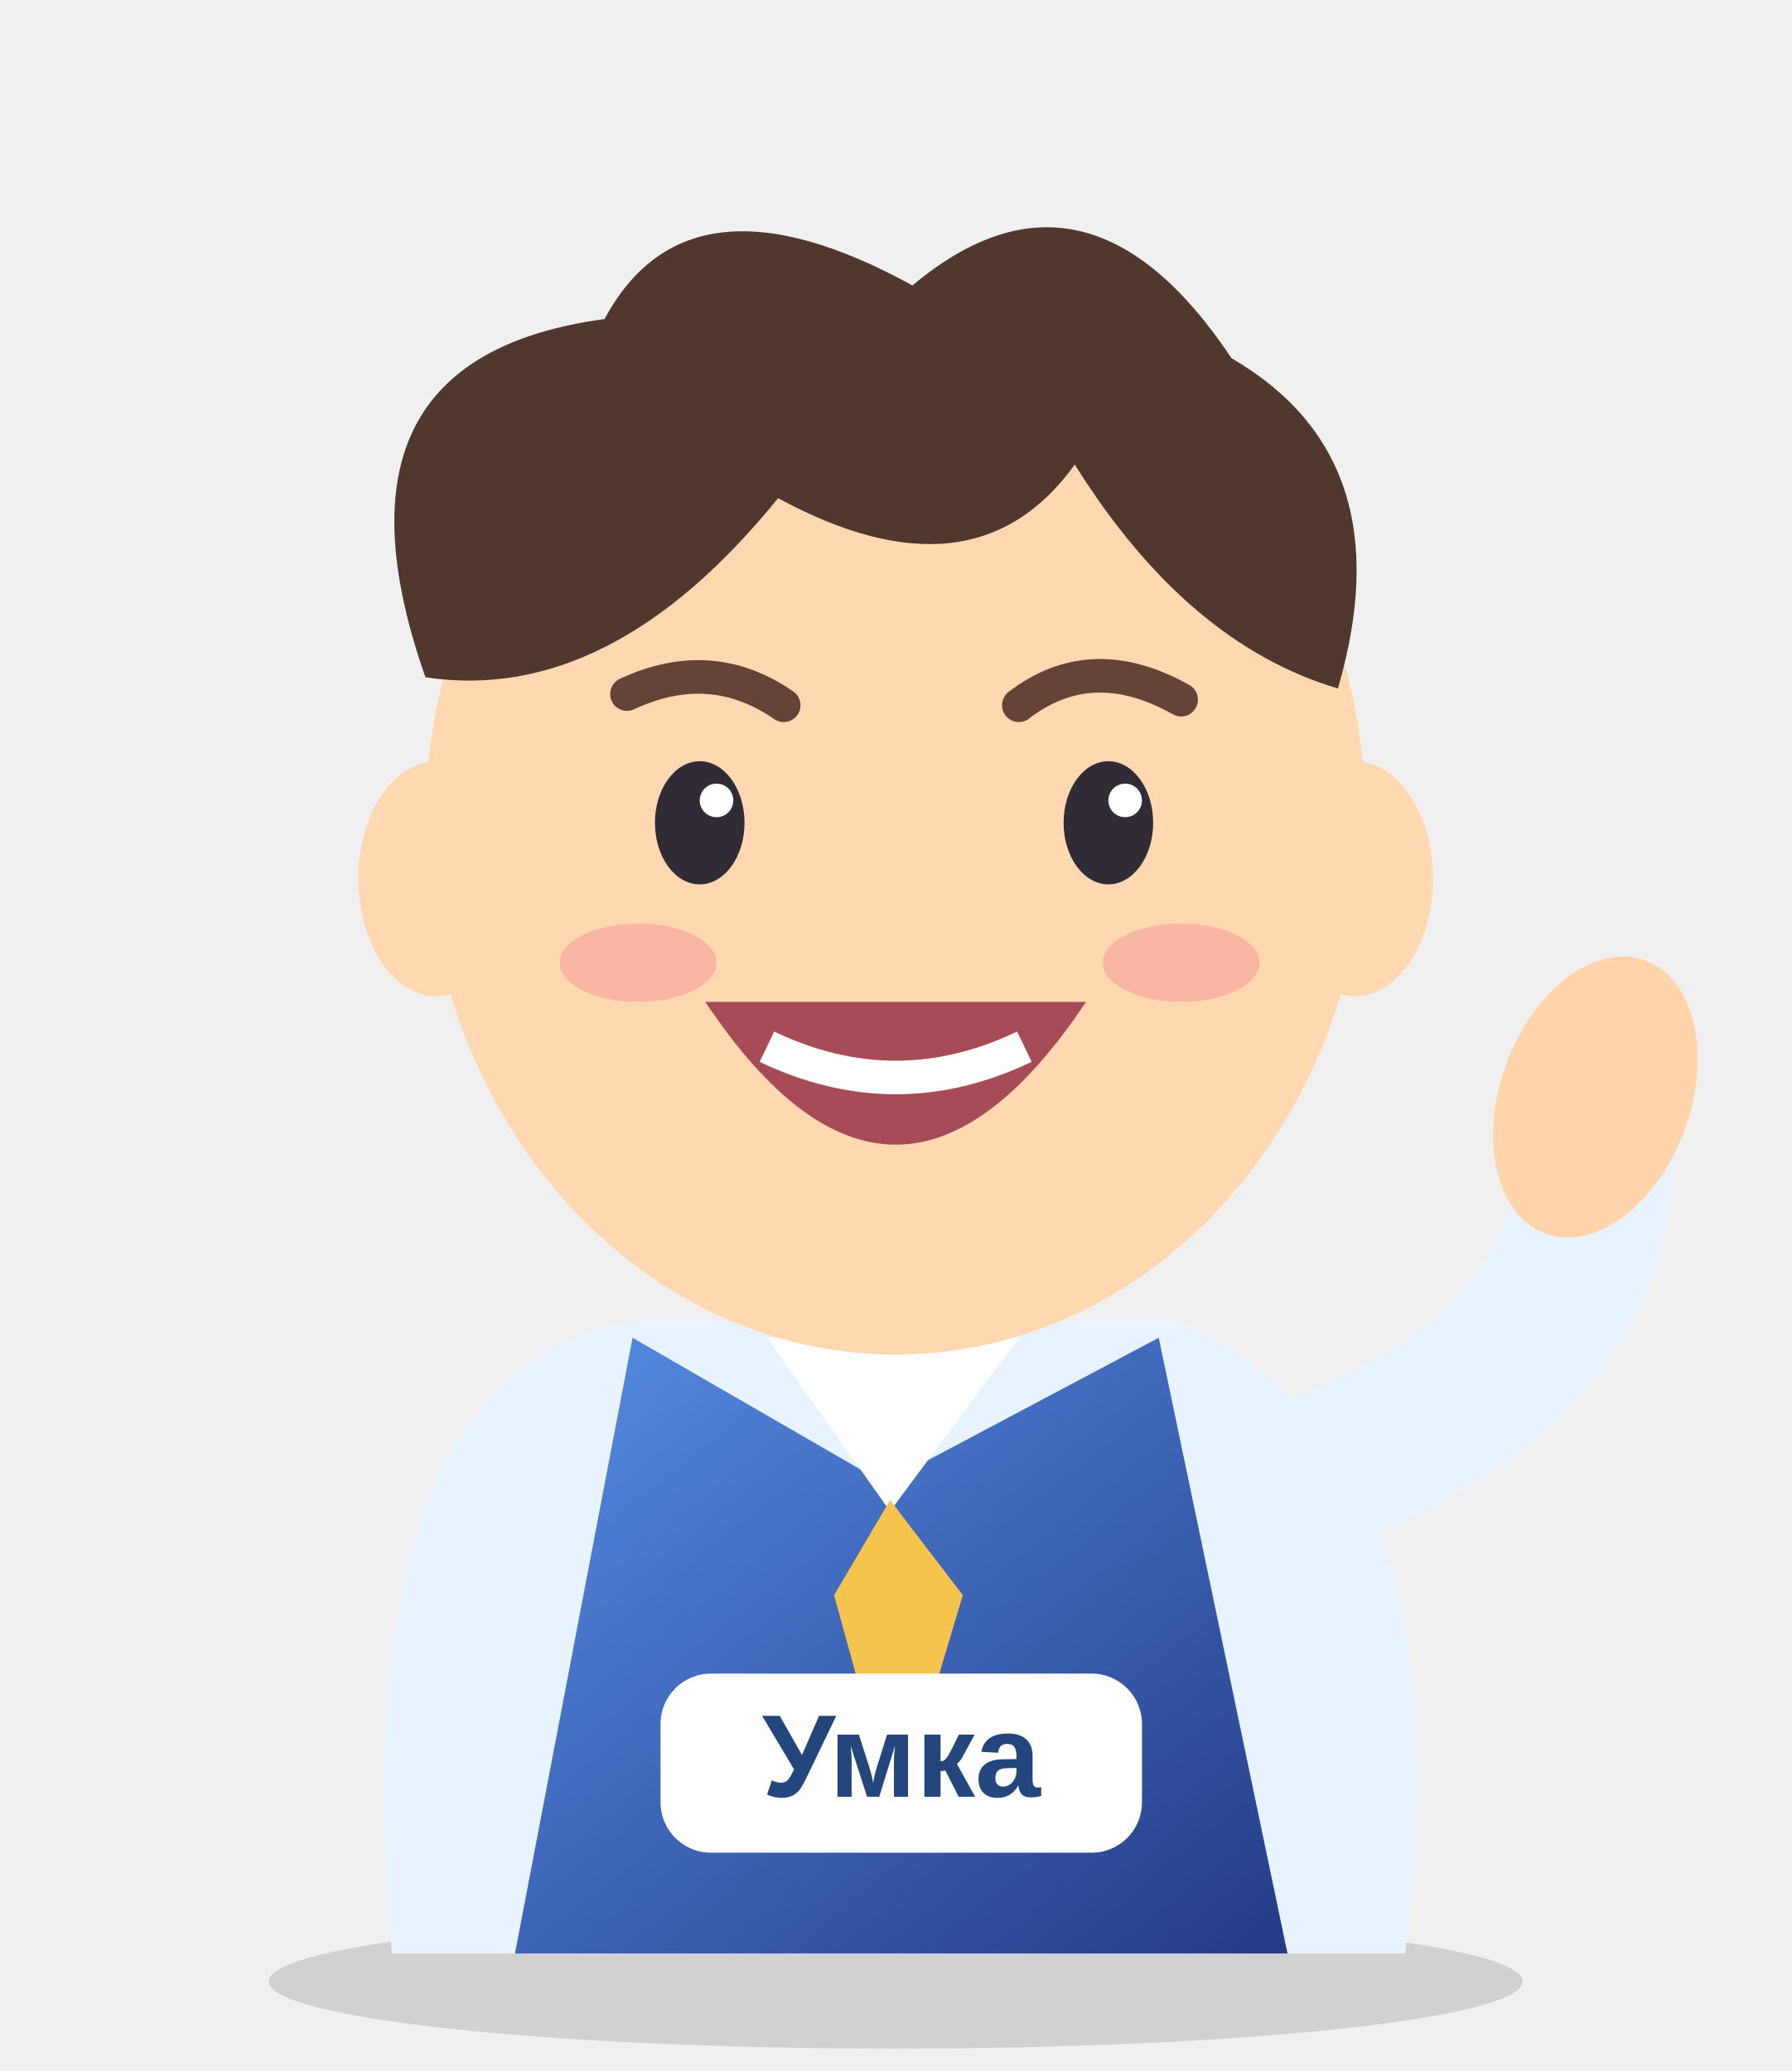
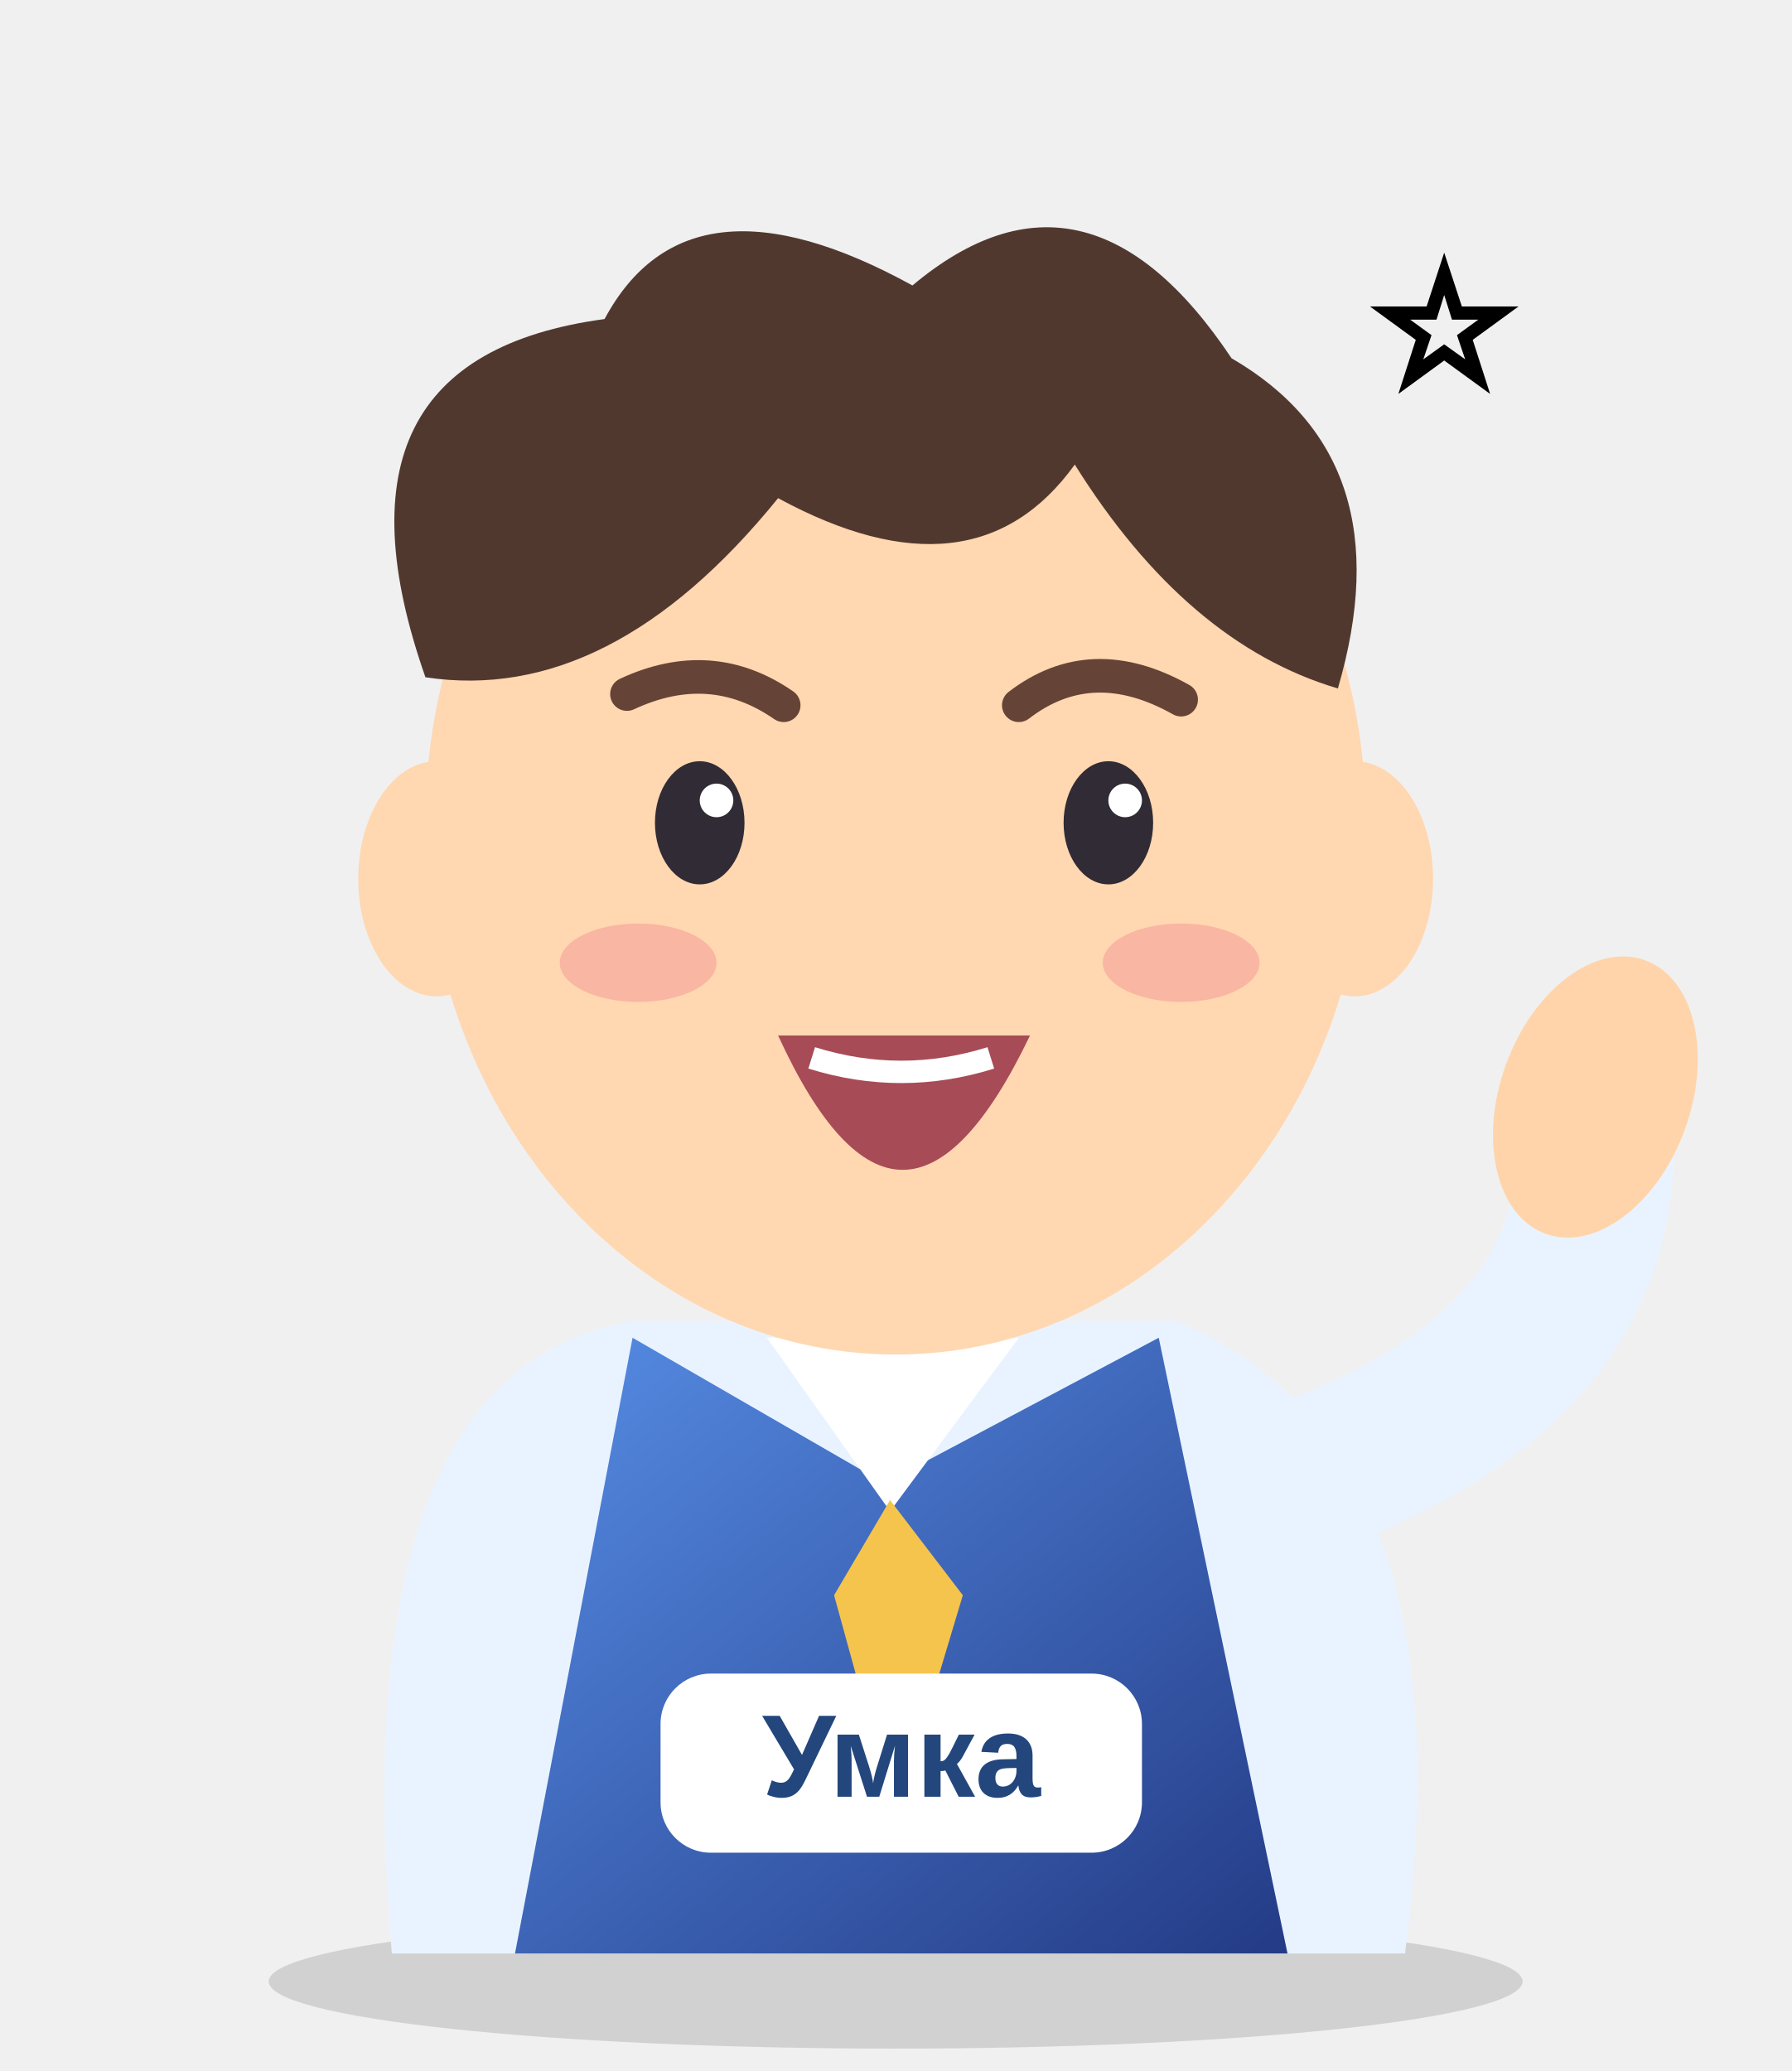
<svg xmlns="http://www.w3.org/2000/svg" viewBox="0 0 320 370">
  <defs>
    <linearGradient id="vest" x1="0" y1="0" x2="1" y2="1">
      <stop stop-color="#568de5" />
      <stop offset="1" stop-color="#243b86" />
    </linearGradient>
  </defs>
  <ellipse cx="160" cy="354" rx="112" ry="12" fill="#000" opacity=".13" />
  <path d="M70 349 Q61 245 113 236 L210 236 Q263 258 251 349Z" fill="#e9f3ff" />
  <path d="M113 239 L158 265 L207 239 L230 349 L92 349Z" fill="url(#vest)" />
  <path d="M137 239 L159 270 L182 239" fill="#fff" />
  <path d="M159 268 L149 285 L160 325 L172 285Z" fill="#f5c44d" />
  <rect x="118" y="299" width="86" height="32" rx="9" fill="#fff" />
  <text x="161" y="321" text-anchor="middle" font-family="Arial" font-size="21" font-weight="bold" fill="#23477d">Умка</text>
  <path d="M238 262 Q285 243 285 205" stroke="#e9f3ff" stroke-width="28" stroke-linecap="round" fill="none" />
  <g class="wave">
    <ellipse cx="285" cy="196" rx="17" ry="26" fill="#ffd4aa" transform="rotate(20 285 196)" />
  </g>
  <ellipse cx="160" cy="147" rx="84" ry="95" fill="#ffd7b0" />
  <ellipse cx="78" cy="157" rx="14" ry="21" fill="#ffd7b0" />
  <ellipse cx="242" cy="157" rx="14" ry="21" fill="#ffd7b0" />
  <path d="M76 121 Q56 64 108 57 Q123 29 163 51 Q194 25 220 64 Q251 82 239 123 Q212 115 192 83 Q174 108 139 89 Q109 126 76 121Z" fill="#51382f" />
  <path d="M112 124 Q127 117 140 126 M182 126 Q195 116 211 125" stroke="#654336" stroke-width="6" fill="none" stroke-linecap="round" />
  <g class="eyes">
    <ellipse cx="125" cy="147" rx="8" ry="11" fill="#302b35" />
    <ellipse cx="198" cy="147" rx="8" ry="11" fill="#302b35" />
    <circle cx="128" cy="143" r="3" fill="white" />
    <circle cx="201" cy="143" r="3" fill="white" />
  </g>
  <ellipse cx="114" cy="172" rx="14" ry="7" fill="#f6a49d" opacity=".65" />
  <ellipse cx="211" cy="172" rx="14" ry="7" fill="#f6a49d" opacity=".65" />
  <g class="mouth">
-     <path d="M126 179 Q160 230 194 179Z" fill="#a74b57" />
-     <path d="M137 187 Q160 198 183 187" stroke="white" stroke-width="6" fill="none" />
+     <path d="M139 185 Q161 233 184 185Z" fill="#a74b57" />
+     <path d="M145 189 Q161 194 177 189" stroke="white" stroke-width="4" fill="none" />
  </g>
  <style>
.eyes{transform-box:fill-box;transform-origin:center;animation:blink 5s infinite}
- .wave{transform-box:fill-box;transform-origin:bottom center;animation:wave .7s ease-in-out infinite}
+ .wave{transform-box:fill-box;transform-origin:bottom center;animation:wave .65s ease-in-out infinite}
.mouth{transform-box:fill-box;transform-origin:center;animation:none}
@keyframes blink{0%,43%,47%,100%{transform:scaleY(1)}45%{transform:scaleY(.1)}}
@keyframes wave{0%,100%{transform:rotate(0)}50%{transform:rotate(17deg)}}
@keyframes talk{0%,100%{transform:scaleY(1)}50%{transform:scaleY(.45)}}
</style>
+   <text x="258" y="70" font-size="42" text-anchor="middle">⭐</text>
</svg>
